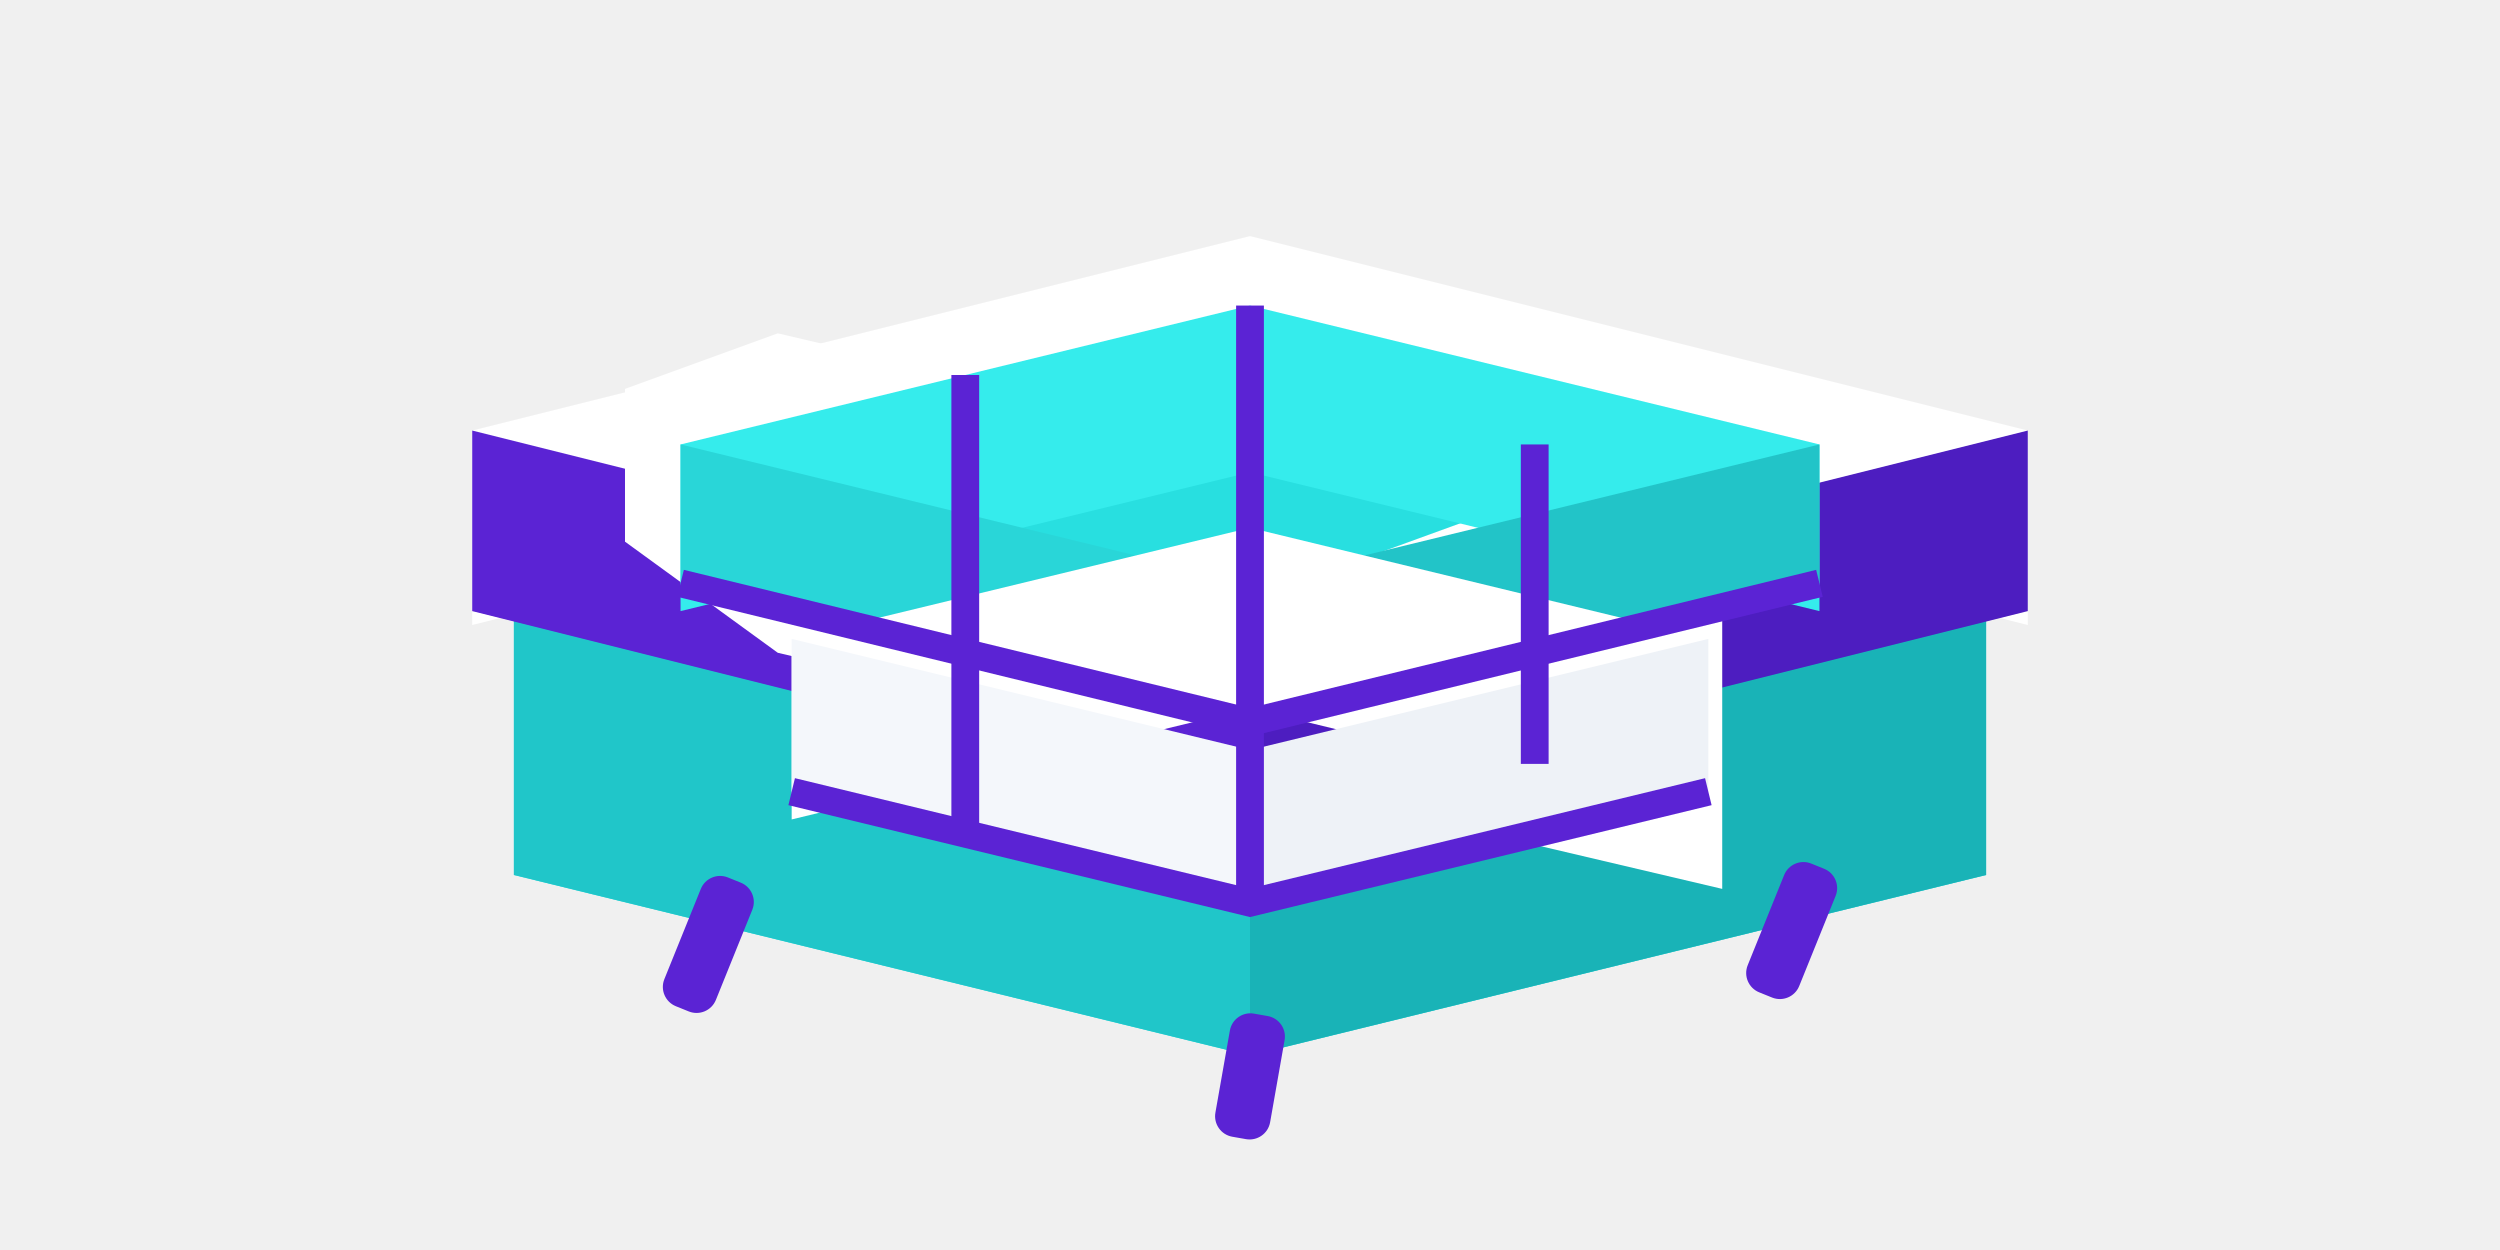
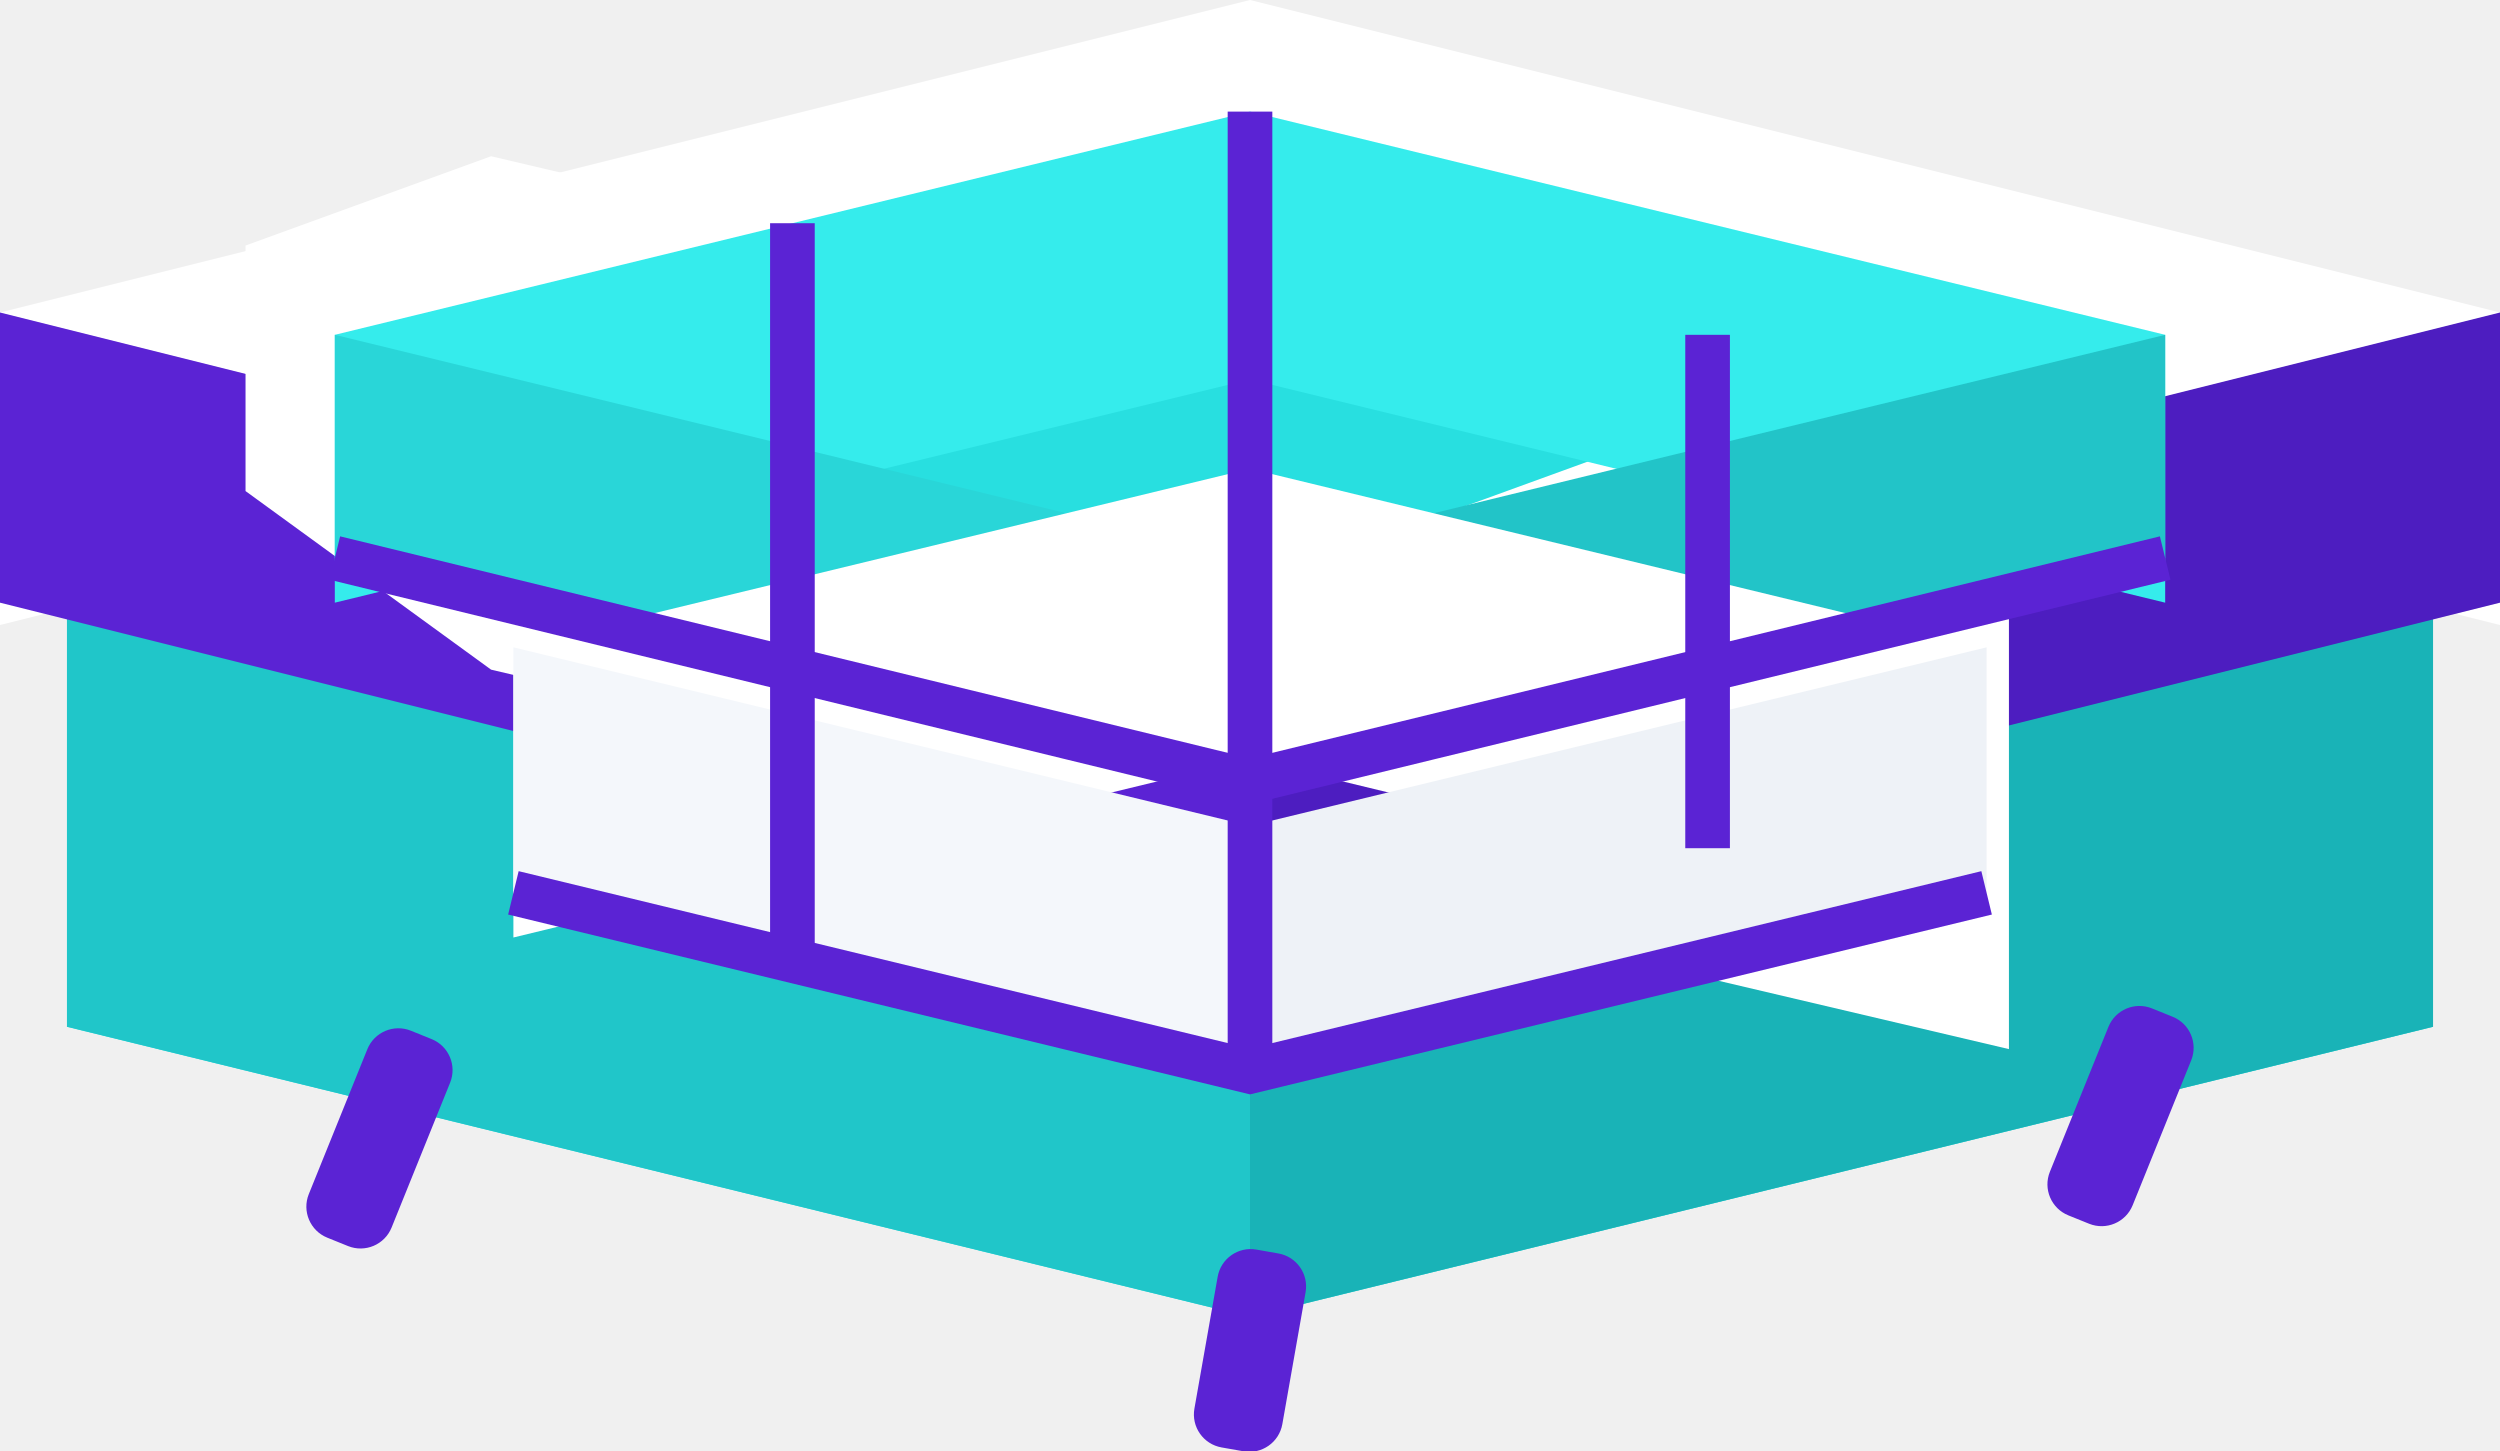
- <svg xmlns="http://www.w3.org/2000/svg" viewBox="0 0 360 180">
+ <svg xmlns="http://www.w3.org/2000/svg" viewBox="68 34 224 130">
  <polygon points="180,58 286,84 286,126 180,152 74,126 74,84" fill="#28dfe0" />
  <polygon points="74,84 180,110 180,152 74,126" fill="#20c6c9" />
  <polygon points="286,84 180,110 180,152 286,126" fill="#19b3b7" />
  <polygon points="180,34 292,62 292,90 180,62 68,90 68,62" fill="#ffffff" />
  <polygon points="68,62 180,90 180,116 68,88" fill="#5b23d4" />
  <polygon points="292,62 180,90 180,116 292,88" fill="#4d1dc0" />
  <polygon points="112,48 146,56 146,102 112,94 90,78 90,56" fill="#ffffff" />
  <polygon points="214,74 248,82 248,128 214,120 192,104 192,82" fill="#ffffff" />
  <polygon points="180,44 262,64 262,88 180,68 98,88 98,64" fill="#35ecec" />
  <polygon points="98,64 180,84 180,104 98,84" fill="#29d6d8" />
  <polygon points="262,64 180,84 180,104 262,84" fill="#22c4c8" />
  <polygon points="180,76 246,92 246,118 180,102 114,118 114,92" fill="#ffffff" />
  <polygon points="114,92 180,108 180,130 114,114" fill="#f4f7fb" />
  <polygon points="246,92 180,108 180,130 246,114" fill="#eef2f7" />
  <line x1="180" y1="44" x2="180" y2="130" stroke="#5b23d4" stroke-width="4" />
  <line x1="139" y1="54" x2="139" y2="120" stroke="#5b23d4" stroke-width="4" />
  <line x1="221" y1="64" x2="221" y2="110" stroke="#5b23d4" stroke-width="4" />
  <polyline points="98,84 180,104 262,84" fill="none" stroke="#5b23d4" stroke-width="4" />
  <polyline points="114,114 180,130 246,114" fill="none" stroke="#5b23d4" stroke-width="4" />
  <rect x="98" y="126" width="8" height="20" rx="3" fill="#5b23d4" transform="rotate(22 102 136)" />
  <rect x="176" y="146" width="8" height="18" rx="3" fill="#5b23d4" transform="rotate(10 180 155)" />
  <rect x="254" y="124" width="8" height="20" rx="3" fill="#5b23d4" transform="rotate(22 258 134)" />
</svg>
